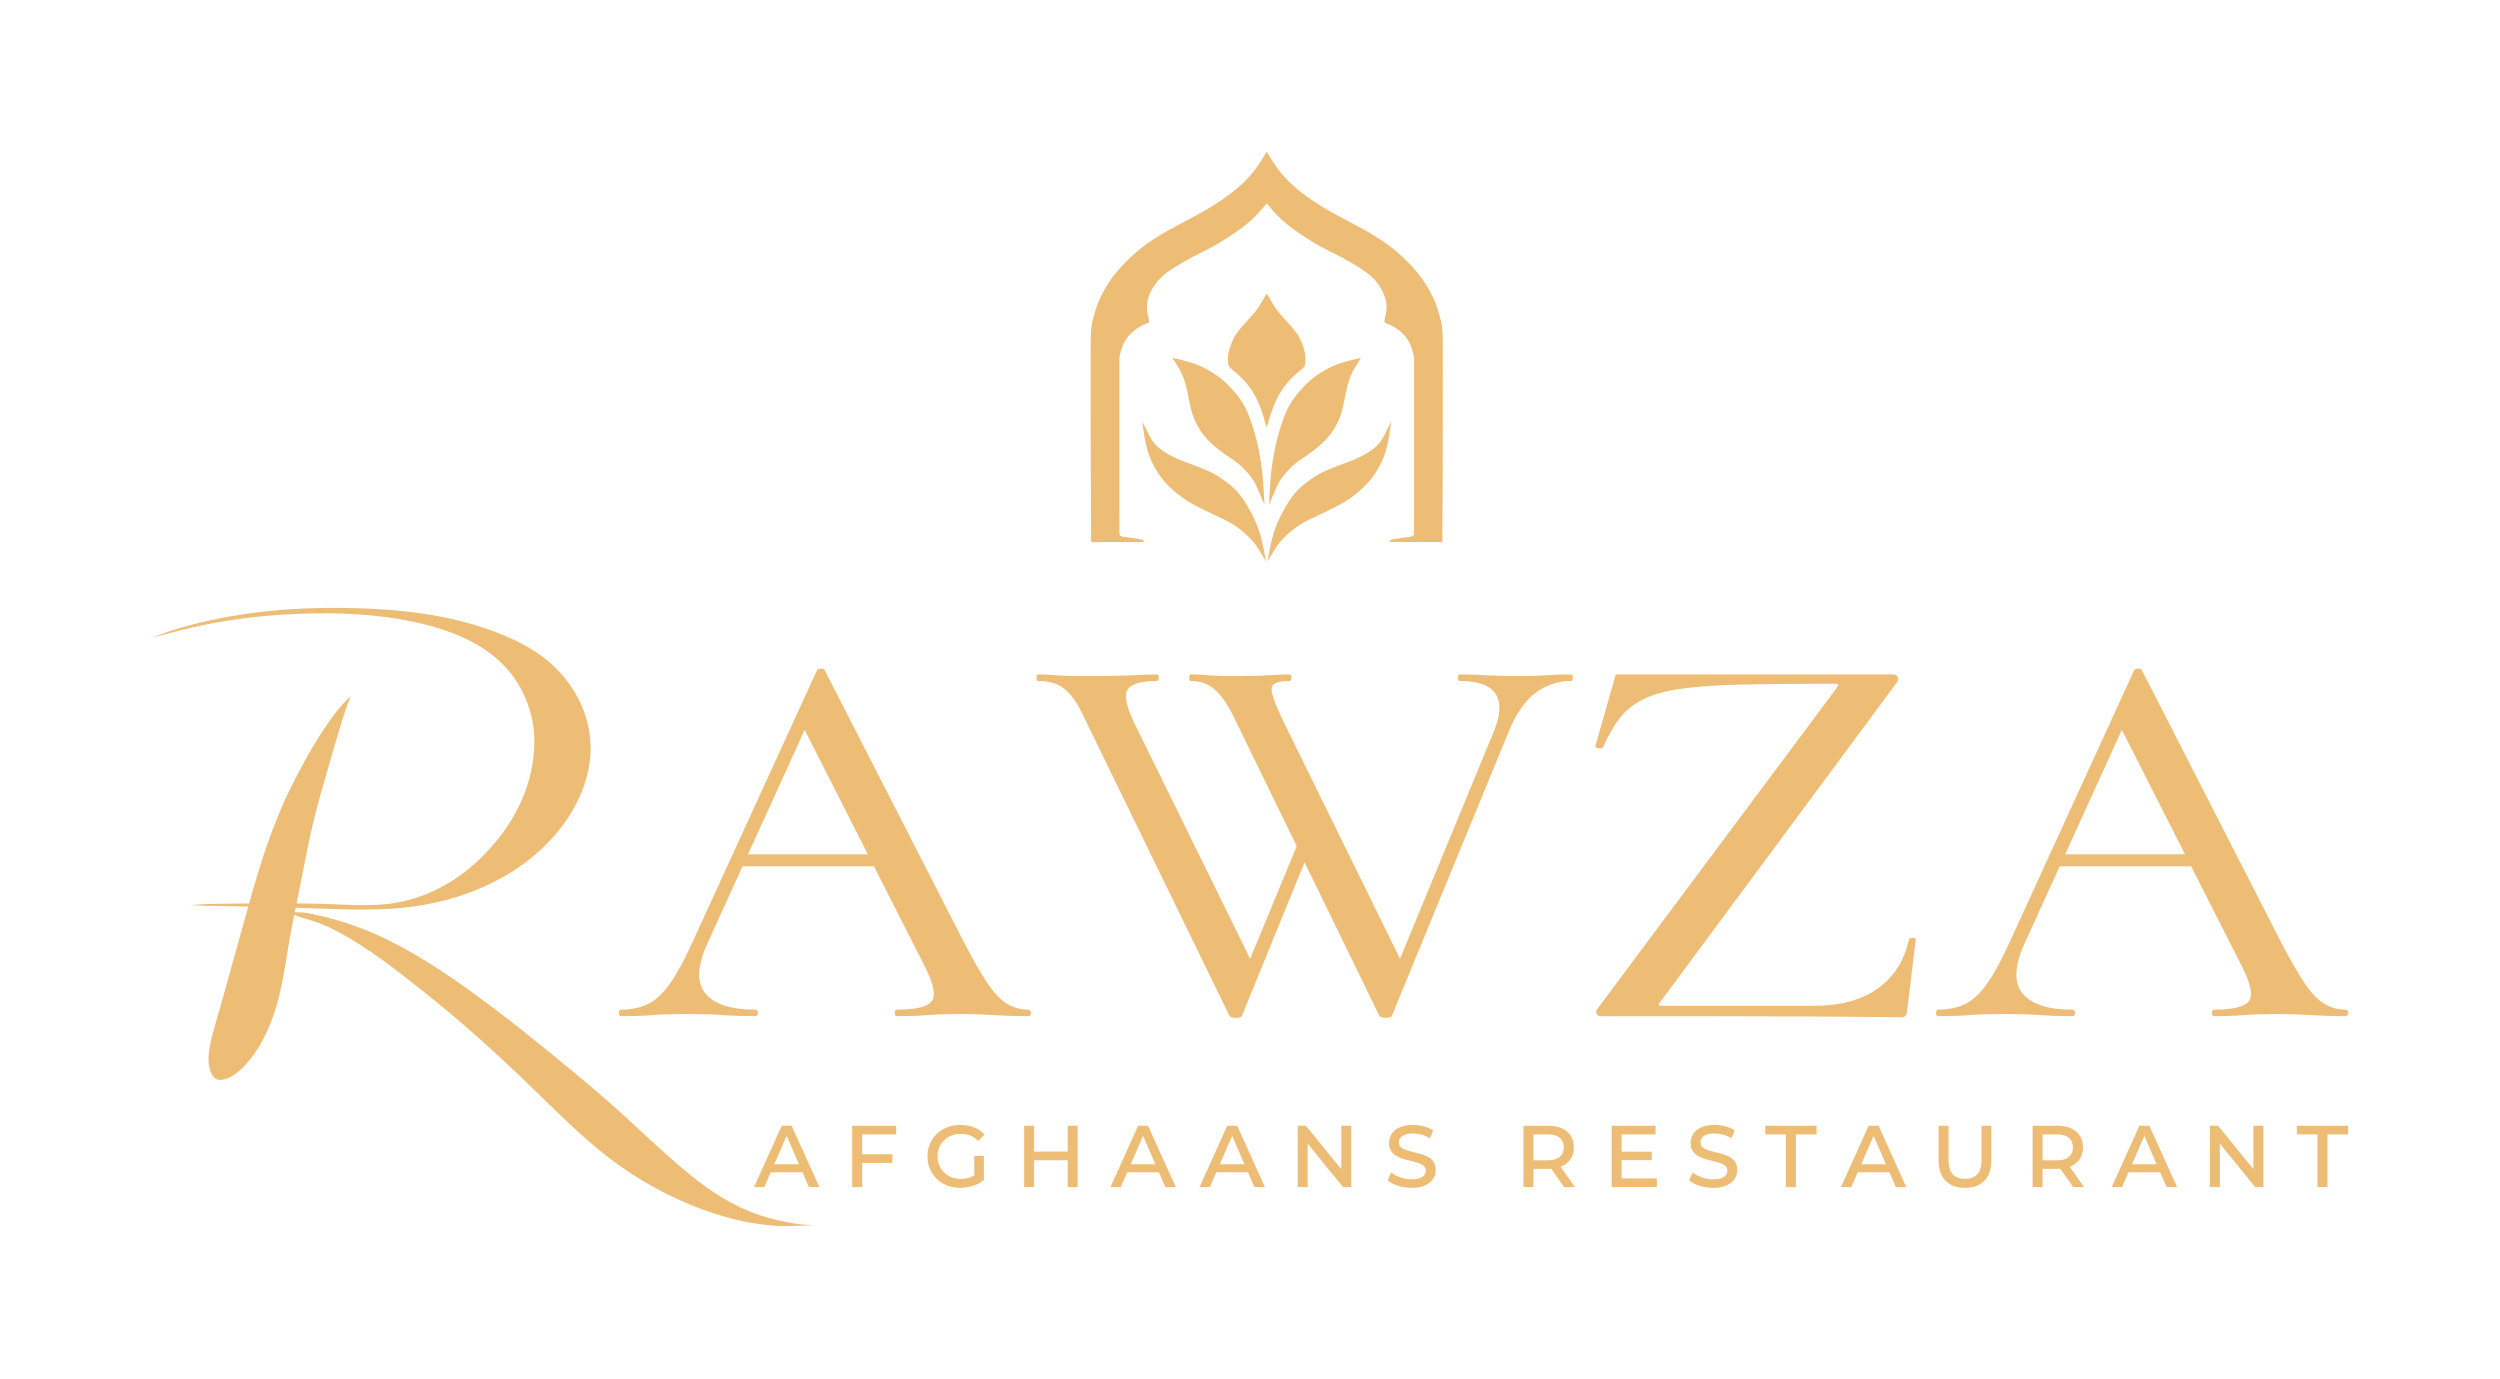
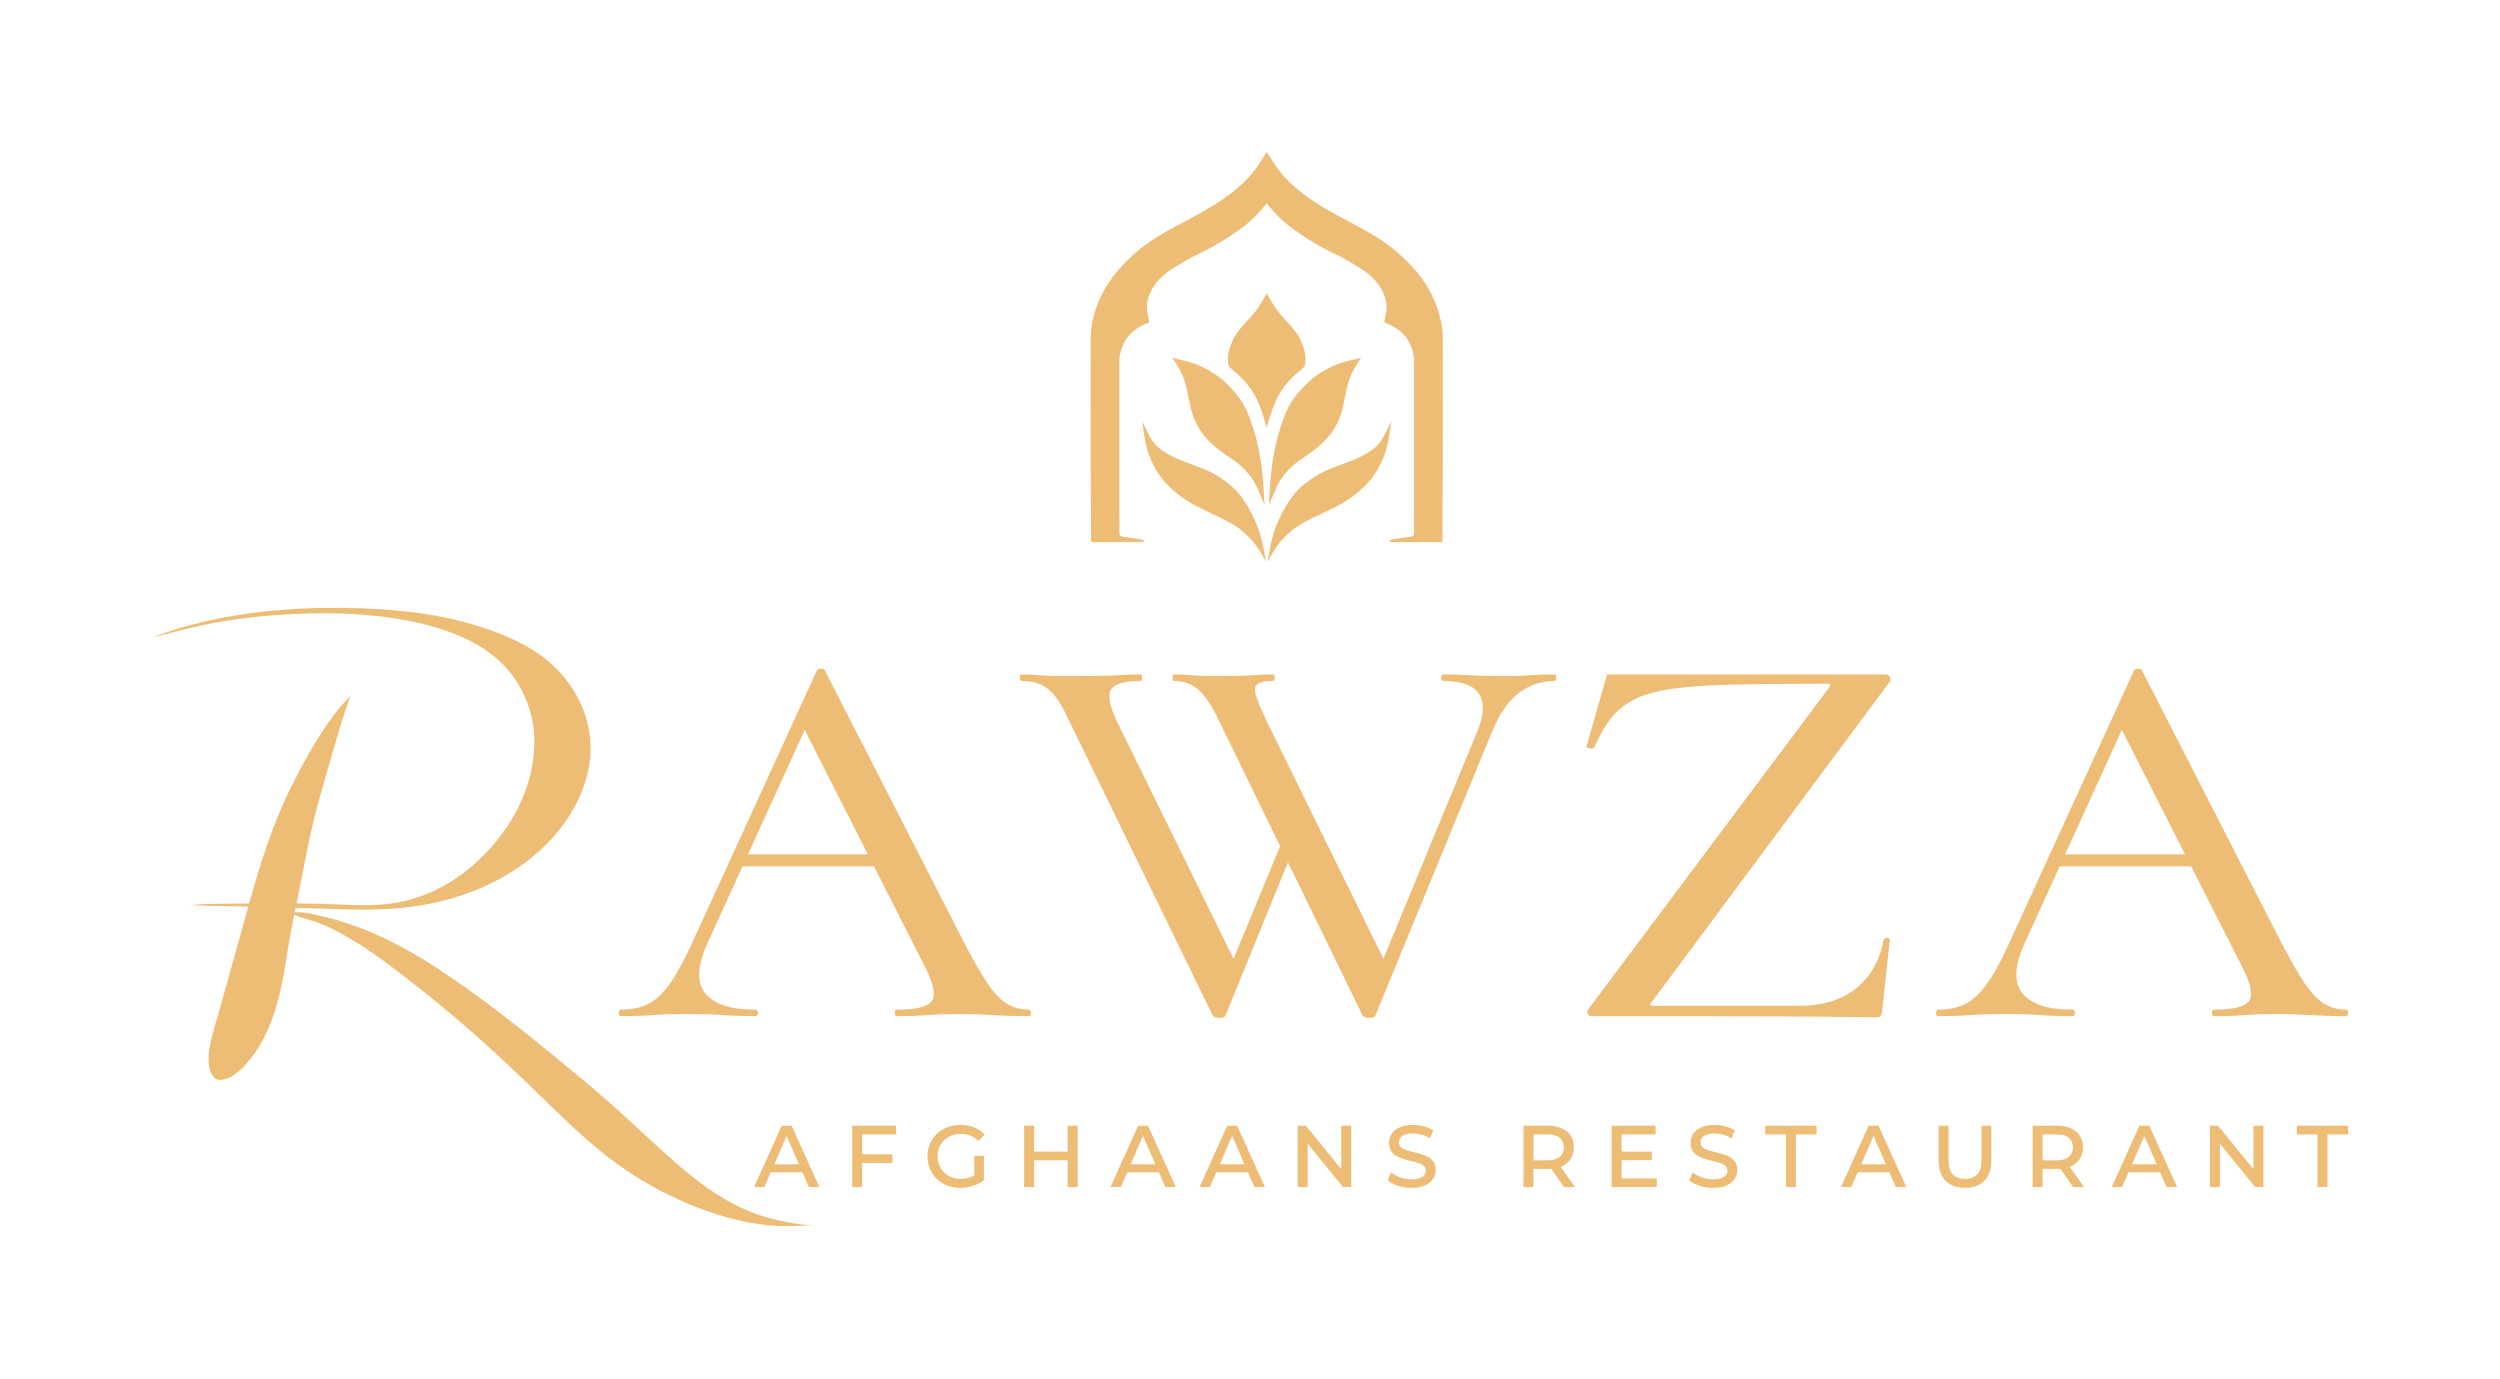
<svg xmlns="http://www.w3.org/2000/svg" version="1.1" viewBox="0 0 1975 1089" width="987.5px" height="544.5px">
  <g id="TOREN_BLOEM">
    <path id="TOREN_EN_BLOEM" fill="#EDBD76" fill-rule="nonzero" d="M1000.71,160.76c-3.89,4.53 -7.68,9.06 -12.1,13.09c-5.33,4.85 -11.27,8.98 -17.29,12.9c-4.48,2.92 -9.03,5.8 -13.72,8.36c-5.24,2.86 -10.67,5.38 -15.96,8.14c-3.38,1.76 -6.65,3.75 -9.93,5.67c-5.95,3.49 -11.88,7.3 -16.53,12.48c-5.15,5.73 -8.95,13.27 -9.18,21.07c-0.09,2.94 0.66,5.59 1.26,8.43c0.2,0.96 0.82,2.71 0.3,3.61c-0.56,0.98 -2.11,1.21 -3.07,1.59c-2.06,0.81 -4.01,1.9 -5.84,3.13c-6.05,4.07 -10.21,9.02 -12.51,15.97c-0.59,1.78 -1.82,6.57 -1.82,7.79c0,23.92 0.01,47.84 0,71.76c0,15.81 -0.02,31.63 0,47.44c0.01,4.67 0.01,9.33 0.05,14c0.01,1.53 -0.25,5 0.26,6.31c0.64,1.65 3.21,1.63 4.64,1.8c3.62,0.45 7.24,0.99 10.84,1.61c1.09,0.19 3.19,0.38 3.75,1.55l-0.01,0.08c-0.58,0.79 -1.92,0.68 -2.78,0.69c-2.48,0.04 -4.96,0 -7.44,-0.01c-10.55,-0.04 -21.11,-0.03 -31.66,0.04c-0.35,-41.8 -0.36,-83.61 -0.36,-125.42c0,-8.96 0,-17.92 0.02,-26.88c0.01,-6.62 -0.18,-13.33 0.91,-19.88c0.2,-1.22 0.6,-2.37 0.86,-3.57c2.68,-12.01 7.96,-23.33 15.29,-33.24c8.09,-10.93 20.12,-22.08 31.48,-29.55c17.89,-11.78 37.88,-19.84 55.49,-32.07c8.55,-5.94 16.79,-12.63 23.48,-20.65c4.42,-5.3 7.91,-11.18 11.58,-17.01c3.67,5.82 7.16,11.71 11.58,17.01c6.69,8.02 14.93,14.72 23.48,20.65c17.6,12.22 37.6,20.29 55.49,32.07c11.36,7.48 23.39,18.62 31.48,29.55c7.34,9.91 12.61,21.23 15.29,33.24c0.27,1.2 0.66,2.35 0.86,3.57c1.09,6.55 0.9,13.26 0.91,19.88c0.02,8.96 0.02,17.92 0.02,26.88c-0.01,41.81 -0.01,83.61 -0.36,125.42c-10.55,-0.06 -21.11,-0.08 -31.66,-0.04c-2.48,0.01 -4.96,0.05 -7.44,0.01c-0.86,-0.01 -2.2,0.1 -2.78,-0.69l-0.01,-0.08c0.56,-1.17 2.66,-1.36 3.75,-1.55c3.6,-0.62 7.22,-1.16 10.84,-1.61c1.43,-0.18 4,-0.15 4.64,-1.8c0.51,-1.31 0.24,-4.78 0.26,-6.31c0.04,-4.67 0.05,-9.33 0.05,-14c0.02,-15.81 0.01,-31.63 0,-47.44c-0.01,-23.92 0,-47.84 0,-71.76c0,-1.21 -1.23,-6.01 -1.82,-7.79c-2.3,-6.95 -6.46,-11.9 -12.51,-15.97c-1.83,-1.23 -3.78,-2.32 -5.84,-3.13c-0.96,-0.38 -2.52,-0.6 -3.07,-1.59c-0.51,-0.91 0.1,-2.66 0.3,-3.61c0.59,-2.84 1.34,-5.49 1.26,-8.43c-0.23,-7.8 -4.03,-15.34 -9.18,-21.07c-4.65,-5.18 -10.58,-8.99 -16.53,-12.48c-3.28,-1.93 -6.55,-3.91 -9.93,-5.67c-5.29,-2.76 -10.72,-5.29 -15.96,-8.14c-4.69,-2.55 -9.24,-5.44 -13.72,-8.36c-6.02,-3.93 -11.97,-8.05 -17.29,-12.9c-4.42,-4.02 -8.21,-8.56 -12.1,-13.09zM1000.71,337.85c-3.64,-12.53 -6.76,-23.72 -15.16,-34.06c-2.94,-3.62 -6.24,-6.96 -9.83,-9.94c-2.5,-2.07 -5.3,-3.59 -5.54,-7.15c-0.16,-2.32 -0.15,-4.89 0.21,-7.19c0.66,-4.25 3.33,-11.2 5.68,-14.8c4.31,-6.58 10.13,-11.86 15.08,-17.91c3.81,-4.67 6.56,-9.79 9.56,-15.01c3,5.22 5.75,10.35 9.56,15.01c4.95,6.06 10.77,11.33 15.08,17.91c2.36,3.6 5.02,10.55 5.68,14.8c0.36,2.3 0.36,4.87 0.21,7.19c-0.24,3.56 -3.04,5.08 -5.54,7.15c-3.59,2.98 -6.89,6.31 -9.83,9.94c-8.4,10.34 -11.52,21.52 -15.16,34.06zM926.11,282.68c6.35,1.52 12.81,2.83 18.93,5.14c4.78,1.8 9.38,4.37 13.71,7.07c4.21,2.63 8.17,5.93 11.64,9.48c4.25,4.35 8.28,8.93 11.42,14.16c3.8,6.32 6.15,13.22 8.35,20.19c3.62,11.49 5.88,23.46 7.13,35.46c0.85,8.15 1.18,16.37 1.66,24.54c-1.6,-3.72 -3.05,-7.05 -4.61,-10.59c-0.99,-2.25 -1.83,-4.54 -3.05,-6.68c-2.77,-4.85 -6.66,-9.27 -10.7,-13.1c-3.75,-3.56 -8.33,-6.25 -12.54,-9.24c-7.04,-5 -14.17,-10.76 -19.06,-17.97c-2.94,-4.34 -5.39,-8.97 -6.97,-13.98c-2.6,-8.26 -3.36,-16.96 -5.87,-25.23c-2.36,-7.77 -5.56,-12.37 -10.03,-19.24zM902.32,332.9c1.8,3.56 3.6,7.12 5.4,10.68c1.74,3.44 3.66,6.47 6.53,9.09c9.27,8.47 21.65,11.89 33.04,16.4c4.05,1.6 8.14,3.27 11.96,5.37c4.26,2.35 9.21,5.95 12.99,9.04c5.75,4.71 9.9,10.55 13.61,16.89c3.9,6.66 7.26,13.76 9.52,21.16c2.2,7.21 3.37,14.69 4.77,22.09c-2.51,-4.12 -4.97,-8.73 -7.89,-12.72c-4.16,-5.7 -9.59,-10.79 -15.4,-14.79c-7.2,-4.97 -15.22,-8.14 -23.02,-11.98c-4.81,-2.37 -9.72,-4.72 -14.31,-7.49c-7.31,-4.42 -14.18,-10.02 -19.79,-16.48c-6.25,-7.19 -11.23,-16.84 -13.69,-26.03c-1.85,-6.94 -2.63,-14.16 -3.71,-21.23zM1056.38,287.81c6.12,-2.31 12.58,-3.62 18.93,-5.14c-4.47,6.87 -7.67,11.47 -10.03,19.24c-2.51,8.28 -3.27,16.97 -5.87,25.23c-1.58,5.01 -4.03,9.64 -6.97,13.98c-4.89,7.21 -12.02,12.97 -19.06,17.97c-4.21,2.99 -8.79,5.68 -12.54,9.24c-4.04,3.83 -7.92,8.25 -10.7,13.1c-1.22,2.14 -2.06,4.44 -3.05,6.68c-1.55,3.54 -3.01,6.87 -4.61,10.59c0.48,-8.17 0.81,-16.39 1.66,-24.54c1.25,-11.99 3.51,-23.97 7.13,-35.46c2.2,-6.97 4.54,-13.87 8.35,-20.19c3.15,-5.23 7.17,-9.82 11.42,-14.16c3.47,-3.54 7.42,-6.85 11.64,-9.48c4.32,-2.7 8.93,-5.27 13.71,-7.07zM1093.71,343.58c1.8,-3.56 3.6,-7.12 5.4,-10.68c-1.09,7.07 -1.86,14.29 -3.71,21.23c-2.46,9.19 -7.44,18.84 -13.69,26.03c-5.61,6.45 -12.47,12.06 -19.79,16.48c-4.6,2.78 -9.5,5.12 -14.31,7.49c-7.8,3.84 -15.82,7.01 -23.02,11.98c-5.81,4 -11.24,9.09 -15.4,14.79c-2.91,3.99 -5.38,8.6 -7.89,12.72c1.4,-7.39 2.58,-14.87 4.77,-22.09c2.25,-7.4 5.62,-14.5 9.52,-21.16c3.71,-6.34 7.86,-12.18 13.61,-16.89c3.78,-3.1 8.73,-6.7 12.99,-9.04c3.82,-2.11 7.91,-3.77 11.96,-5.37c11.39,-4.51 23.76,-7.93 33.04,-16.4c2.87,-2.62 4.79,-5.66 6.53,-9.09z" />
  </g>
  <g id="WOORDMERK">
    <path id="LETTER_R" fill="#EDBD76" fill-rule="nonzero" d="M120.98,503.56l-0.98,0.3c0,0 6.65,-2.66 10.02,-3.84c9.48,-3.31 19.21,-6.03 28.98,-8.36c41.21,-9.83 83.87,-12.53 126.12,-11.1c35.5,1.2 71.3,5.71 104.75,18.15c14.74,5.48 29.28,12.39 41.6,22.29c21.84,17.54 36.03,44.39 35.07,72.71c-0.31,9.04 -2.1,17.99 -5.01,26.54c-4.1,12.01 -10.4,23.2 -18.1,33.25c-27.7,36.16 -71.62,56.24 -115.91,62.51c-24.76,3.5 -49.49,2.74 -74.38,1.79c-6.53,-0.25 -13.06,-0.47 -19.59,-0.67c-0.25,1.21 -0.49,2.43 -0.74,3.64c3.17,-0.14 6.14,-0.13 9.26,0.45c18.54,3.44 36.98,9.05 54.23,16.64c28.34,12.47 54.44,29.89 79.42,48.03c20.32,14.75 39.98,30.37 59.43,46.24c15.56,12.69 31.06,25.47 46.13,38.74c20.77,18.29 40.48,37.85 61.78,55.53c20.58,17.08 43.25,31.06 69.55,37.1c7.65,1.76 15.69,3.56 23.53,4.03c1.87,0.11 3.73,0.19 5.6,0.24c0.16,0 2.04,0.02 2.04,0.02c0,0 -1.42,0.08 -1.53,0.08c-1.7,0.11 -3.4,0.2 -5.1,0.26c-7.42,0.28 -14.73,0.82 -22.16,0.4c-27.31,-1.54 -53.82,-9.44 -78.62,-20.71c-19.78,-8.99 -38.44,-20.11 -55.64,-33.39c-23.05,-17.79 -43.36,-38.71 -64.3,-58.87c-25.45,-24.5 -51.65,-48.17 -79.3,-70.18c-22.24,-17.7 -44.94,-35.79 -70.07,-49.27c-8.49,-4.55 -17.2,-8.01 -26.49,-10.53c-2.81,-0.76 -5.43,-1.88 -8.13,-2.92c-0.7,3.49 -1.39,6.99 -2.07,10.49c-3.78,19.61 -5.93,39.65 -11.23,58.93c-5.14,18.7 -13.84,37.98 -27.81,51.8c-3.64,3.6 -7.91,6.74 -12.79,8.41c-2.36,0.81 -5.37,1.32 -7.72,0.18c-1.61,-0.79 -2.89,-2.51 -3.7,-4.07c-1.76,-3.4 -2.35,-7.59 -2.39,-11.38c-0.07,-6.15 1.27,-12.26 2.76,-18.19c1.99,-7.97 4.42,-15.82 6.66,-23.73c7.28,-25.62 14.27,-51.33 21.43,-76.98c0.18,-0.65 0.36,-1.3 0.54,-1.94c-7.31,-0.15 -14.62,-0.29 -21.92,-0.42c-6.12,-0.11 -12.22,-0.17 -18.34,-0.47c-1.36,-0.07 -2.71,-0.13 -4.07,-0.19c-0.1,0 -1.53,-0.03 -1.53,-0.03c0,0 1.42,-0.1 1.52,-0.11c1.35,-0.12 2.71,-0.24 4.06,-0.35c5.77,-0.49 11.54,-0.59 17.33,-0.64c7.87,-0.08 15.74,-0.15 23.62,-0.2c8.81,-31.33 18.39,-62.31 32.96,-91.55c8.62,-17.29 18.01,-34.58 29.05,-50.45c3.65,-5.25 7.55,-10.62 11.86,-15.35c1.42,-1.56 2.87,-3.09 4.34,-4.6c0.6,-0.62 1.31,-1.2 1.85,-1.87c0.11,-0.13 0.28,-0.43 0.28,-0.43c0,0 -1.95,4.98 -2.72,7.32c-1.35,4.06 -2.84,8.05 -4.09,12.14c-4,13.14 -7.79,26.34 -11.63,39.52c-4.11,14.14 -8.16,28.3 -11.56,42.63c-3.57,15.03 -6.42,30.22 -9.4,45.38c-1.13,5.74 -2.3,11.47 -3.46,17.21c4.29,0.03 8.59,0.07 12.88,0.13c19.56,0.26 39.45,2.44 58.95,0.31c8.65,-0.94 17.17,-2.94 25.38,-5.83c10,-3.51 19.54,-8.32 28.34,-14.2c6.89,-4.61 13.33,-9.88 19.31,-15.62c22.19,-21.29 38.45,-48.75 42.19,-79.58c1.2,-9.93 1.21,-19.96 -0.76,-29.8c-1.24,-6.22 -3.17,-12.3 -5.69,-18.11c-2.44,-5.63 -5.45,-11.02 -9.02,-16.02c-19.3,-27.01 -52.98,-38.8 -84.33,-44.79c-5.96,-1.14 -11.95,-2.09 -17.97,-2.86c-7.54,-0.97 -15.12,-1.66 -22.7,-2.13c-9.63,-0.59 -19.28,-0.8 -28.92,-0.7c-12.02,0.12 -24.05,0.67 -36.03,1.58c-21.65,1.64 -43.1,4.81 -64.26,9.67c-7.12,1.63 -14.17,3.48 -21.22,5.35c-2.3,0.61 -4.62,1.16 -6.92,1.77c-0.82,0.22 -1.64,0.44 -2.47,0.66z" />
    <path id="LETTER_A" fill="#EDBD76" fill-rule="nonzero" d="M812.19,797.61c1.52,0 2.28,0.86 2.28,2.59c0,1.73 -0.76,2.59 -2.28,2.59c-8.82,0 -17.86,-0.29 -27.13,-0.86c-9.27,-0.58 -18.32,-0.86 -27.13,-0.86c-9.73,0 -18.16,0.29 -25.31,0.86c-7.14,0.58 -15.12,0.86 -23.94,0.86c-1.22,0 -1.82,-0.86 -1.82,-2.59c0,-1.73 0.61,-2.59 1.82,-2.59c14.9,0 24.02,-2.23 27.36,-6.7c3.34,-4.46 1.67,-13.32 -5.02,-26.57l-40.58,-79.92h-103.86l-27.93,61.34c-7.9,17.57 -8.36,30.6 -1.37,39.1c6.99,8.5 20.06,12.74 39.22,12.74c1.52,0 2.28,0.86 2.28,2.59c0,1.73 -0.76,2.59 -2.28,2.59c-9.12,0 -17.48,-0.29 -25.08,-0.86c-7.6,-0.58 -17.18,-0.86 -28.73,-0.86c-11.25,0 -20.29,0.29 -27.13,0.86c-6.84,0.58 -15.12,0.86 -24.85,0.86c-1.22,0 -1.82,-0.86 -1.82,-2.59c0,-1.73 0.61,-2.59 1.82,-2.59c8.21,0 15.35,-1.51 21.43,-4.54c6.08,-3.02 11.93,-8.57 17.56,-16.63c5.62,-8.06 11.78,-19.58 18.47,-34.56l97.13,-212.11c0.3,-0.86 1.37,-1.37 3.19,-1.51c1.82,-0.14 2.89,0.36 3.19,1.51l109.44,213.84c7.3,14.11 13.6,25.13 18.92,33.05c5.32,7.92 10.56,13.39 15.73,16.42c5.17,3.02 10.64,4.54 16.42,4.54zM685.62,674.93l-49.92,-98.33l-44.78,98.33z" />
-     <path id="LETTER_W" fill="#EDBD76" fill-rule="nonzero" d="M1030.6,681.23l-49.4,121.14c-0.3,1.15 -1.89,1.73 -4.76,1.73c-2.87,0 -4.61,-0.58 -5.22,-1.73l-113.86,-233.71c-3.63,-8.06 -7.18,-14.26 -10.66,-18.58c-3.48,-4.32 -7.26,-7.42 -11.34,-9.29c-4.08,-1.87 -9.15,-2.81 -15.2,-2.81c-0.91,0 -1.36,-0.86 -1.36,-2.59c0,-1.73 0.45,-2.59 1.36,-2.59c3.93,0 7.56,0.14 10.89,0.43c3.33,0.29 6.96,0.5 10.89,0.65c3.93,0.14 8.77,0.22 14.52,0.22c9.98,0 18.45,-0.07 25.4,-0.22c6.96,-0.14 13,-0.36 18.15,-0.65c5.14,-0.29 9.83,-0.43 14.06,-0.43c0.91,0 1.36,0.86 1.36,2.59c0,1.73 -0.45,2.59 -1.36,2.59c-12.1,0 -19.73,2.09 -22.91,6.26c-3.18,4.18 -1.74,12.74 4.31,25.7l92.15,187.5l36.79,-88.97l-48.64,-99.83c-4.84,-10.37 -9.9,-18.07 -15.2,-23.11c-5.29,-5.04 -11.87,-7.56 -19.73,-7.56c-0.91,0 -1.36,-0.86 -1.36,-2.59c0,-1.73 0.45,-2.59 1.36,-2.59c3.93,0 7.49,0.14 10.66,0.43c3.18,0.29 6.58,0.5 10.21,0.65c3.63,0.14 8.01,0.22 13.16,0.22c12.1,0 21.25,-0.22 27.45,-0.65c6.2,-0.43 11.72,-0.65 16.56,-0.65c0.91,0 1.36,0.86 1.36,2.59c0,1.73 -0.45,2.59 -1.36,2.59c-9.07,0 -13.84,1.87 -14.29,5.62c-0.45,3.74 2.65,12.53 9.3,26.35l92.13,187.48l74.35,-180.13c5.14,-12.67 5.52,-22.39 1.13,-29.16c-4.39,-6.77 -13.84,-10.15 -28.35,-10.15c-0.91,0 -1.36,-0.86 -1.36,-2.59c0,-1.73 0.45,-2.59 1.36,-2.59c7.26,0 14.37,0.22 21.32,0.65c6.96,0.43 15.73,0.65 26.31,0.65c8.77,0 15.8,-0.22 21.09,-0.65c5.29,-0.43 11.72,-0.65 19.28,-0.65c0.91,0 1.36,0.86 1.36,2.59c0,1.73 -0.45,2.59 -1.36,2.59c-10.28,0 -19.58,3.1 -27.9,9.29c-8.32,6.19 -15.35,16.2 -21.09,30.02l-92.54,225.07c-0.3,1.15 -1.89,1.73 -4.76,1.73c-2.87,0 -4.61,-0.58 -5.22,-1.73z" />
-     <path id="LETTER_Z" fill="#EDBD76" fill-rule="nonzero" d="M1261.79,797.18l189.12,-253.58c0.99,-1.44 1.41,-2.38 1.24,-2.81c-0.17,-0.43 -1.41,-0.65 -3.72,-0.65c-28.46,0 -52.45,0.22 -71.97,0.65c-19.52,0.43 -35.49,1.51 -47.9,3.24c-12.41,1.73 -22.42,4.46 -30.03,8.21c-7.61,3.74 -13.82,8.64 -18.61,14.69c-4.8,6.05 -9.35,13.97 -13.65,23.76c-0.33,0.58 -1.49,0.72 -3.47,0.43c-1.99,-0.29 -2.81,-0.86 -2.48,-1.73l16.16,-56.59c19.85,0 82.13,0 110.92,0c28.79,0 64.86,0 108.21,0c1.65,0 2.81,0.65 3.47,1.94c0.66,1.3 0.66,2.52 0,3.67l-187.13,252.72c-1.32,1.44 -1.82,2.38 -1.49,2.81c0.33,0.43 1.65,0.65 3.97,0.65c25.81,0 48.89,0 69.24,0c20.35,0 36.65,0 48.89,0c14.23,0 26.47,-2.02 36.73,-6.05c10.26,-4.03 18.7,-10.01 25.31,-17.93c6.62,-7.92 11.09,-17.35 13.4,-28.3c0.33,-0.86 1.32,-1.3 2.98,-1.3c1.65,0 2.48,0.43 2.48,1.3l-6.95,57.02c0,0.86 -0.33,1.8 -0.99,2.81c-0.66,1.01 -1.82,1.51 -3.47,1.51c-24.49,-0.29 -50.38,-0.5 -77.68,-0.65c-27.3,-0.14 -54.6,-0.22 -81.9,-0.22c-27.3,0 -53.36,0 -78.18,0c-1.32,0 -2.32,-0.65 -2.98,-1.94c-0.66,-1.3 -0.5,-2.52 0.5,-3.67z" />
+     <path id="LETTER_W" fill="#EDBD76" fill-rule="nonzero" d="M1017.48,681.23l-49.4,121.14c-0.3,1.15 -1.89,1.73 -4.76,1.73c-2.87,0 -4.61,-0.58 -5.22,-1.73l-113.86,-233.71c-3.63,-8.06 -7.18,-14.26 -10.66,-18.58c-3.48,-4.32 -7.26,-7.42 -11.34,-9.29c-4.08,-1.87 -9.15,-2.81 -15.2,-2.81c-0.91,0 -1.36,-0.86 -1.36,-2.59c0,-1.73 0.45,-2.59 1.36,-2.59c3.93,0 7.56,0.14 10.89,0.43c3.33,0.29 6.96,0.5 10.89,0.65c3.93,0.14 8.77,0.22 14.52,0.22c9.98,0 18.45,-0.07 25.4,-0.22c6.96,-0.14 13,-0.36 18.15,-0.65c5.14,-0.29 9.83,-0.43 14.06,-0.43c0.91,0 1.36,0.86 1.36,2.59c0,1.73 -0.45,2.59 -1.36,2.59c-12.1,0 -19.73,2.09 -22.91,6.26c-3.18,4.18 -1.74,12.74 4.31,25.7l92.15,187.5l36.79,-88.97l-48.64,-99.83c-4.84,-10.37 -9.9,-18.07 -15.2,-23.11c-5.29,-5.04 -11.87,-7.56 -19.73,-7.56c-0.91,0 -1.36,-0.86 -1.36,-2.59c0,-1.73 0.45,-2.59 1.36,-2.59c3.93,0 7.49,0.14 10.66,0.43c3.18,0.29 6.58,0.5 10.21,0.65c3.63,0.14 8.01,0.22 13.16,0.22c12.1,0 21.25,-0.22 27.45,-0.65c6.2,-0.43 11.72,-0.65 16.56,-0.65c0.91,0 1.36,0.86 1.36,2.59c0,1.73 -0.45,2.59 -1.36,2.59c-9.07,0 -13.84,1.87 -14.29,5.62c-0.45,3.74 2.65,12.53 9.3,26.35l92.13,187.48l74.35,-180.13c5.14,-12.67 5.52,-22.39 1.13,-29.16c-4.39,-6.77 -13.84,-10.15 -28.35,-10.15c-0.91,0 -1.36,-0.86 -1.36,-2.59c0,-1.73 0.45,-2.59 1.36,-2.59c7.26,0 14.37,0.22 21.32,0.65c6.96,0.43 15.73,0.65 26.31,0.65c8.77,0 15.8,-0.22 21.09,-0.65c5.29,-0.43 11.72,-0.65 19.28,-0.65c0.91,0 1.36,0.86 1.36,2.59c0,1.73 -0.45,2.59 -1.36,2.59c-10.28,0 -19.58,3.1 -27.9,9.29c-8.32,6.19 -15.35,16.2 -21.09,30.02l-92.54,225.07c-0.3,1.15 -1.89,1.73 -4.76,1.73c-2.87,0 -4.61,-0.58 -5.22,-1.73z" />
+     <path id="LETTER_Z" fill="#EDBD76" fill-rule="nonzero" d="M1254.88,797.18l189.81,-253.58c1,-1.44 1.41,-2.38 1.25,-2.81c-0.17,-0.43 -1.41,-0.65 -3.74,-0.65c-28.56,0 -52.64,0.22 -72.24,0.65c-19.6,0.43 -35.62,1.51 -48.08,3.24c-12.45,1.73 -22.5,4.46 -30.14,8.21c-7.64,3.74 -13.87,8.64 -18.68,14.69c-4.82,6.05 -9.38,13.97 -13.7,23.76c-0.33,0.58 -1.49,0.72 -3.49,0.43c-1.99,-0.29 -2.82,-0.86 -2.49,-1.73l16.21,-56.59c19.93,0 82.43,0 111.32,0c28.9,0 65.1,0 108.61,0c1.66,0 2.82,0.65 3.49,1.94c0.66,1.3 0.66,2.52 0,3.67l-187.82,252.72c-1.33,1.44 -1.83,2.38 -1.49,2.81c0.33,0.43 1.66,0.65 3.99,0.65c25.91,0 51.18,0 69.36,0c18.18,0 32.74,0 43.68,0c12.71,0 23.65,-2.02 32.82,-6.05c9.16,-4.03 16.7,-10.01 22.62,-17.93c5.91,-7.92 9.9,-17.35 11.97,-28.3c0.3,-0.86 1.18,-1.3 2.66,-1.3c1.48,0 2.22,0.43 2.22,1.3l-6.21,57.02c0,0.86 -0.3,1.8 -0.89,2.81c-0.59,1.01 -1.63,1.51 -3.1,1.51c-21.88,-0.29 -45.01,-0.5 -69.4,-0.65c-24.39,-0.14 -50.18,-0.22 -77.58,-0.22c-27.4,0 -53.56,0 -78.47,0c-1.33,0 -2.32,-0.65 -2.99,-1.94c-0.66,-1.3 -0.5,-2.52 0.5,-3.67z" />
    <path id="LETTER_A_2" fill="#EDBD76" fill-rule="nonzero" d="M1852.75,797.61c1.52,0 2.28,0.86 2.28,2.59c0,1.73 -0.76,2.59 -2.28,2.59c-8.82,0 -17.86,-0.29 -27.13,-0.86c-9.27,-0.58 -18.32,-0.86 -27.13,-0.86c-9.73,0 -18.16,0.29 -25.31,0.86c-7.14,0.58 -15.12,0.86 -23.94,0.86c-1.22,0 -1.82,-0.86 -1.82,-2.59c0,-1.73 0.61,-2.59 1.82,-2.59c14.9,0 24.02,-2.23 27.36,-6.7c3.34,-4.46 1.67,-13.32 -5.02,-26.57l-40.58,-79.92h-103.86l-27.93,61.34c-7.9,17.57 -8.36,30.6 -1.37,39.1c6.99,8.5 20.06,12.74 39.22,12.74c1.52,0 2.28,0.86 2.28,2.59c0,1.73 -0.76,2.59 -2.28,2.59c-9.12,0 -17.48,-0.29 -25.08,-0.86c-7.6,-0.58 -17.18,-0.86 -28.73,-0.86c-11.25,0 -20.29,0.29 -27.13,0.86c-6.84,0.58 -15.12,0.86 -24.85,0.86c-1.22,0 -1.82,-0.86 -1.82,-2.59c0,-1.73 0.61,-2.59 1.82,-2.59c8.21,0 15.35,-1.51 21.43,-4.54c6.08,-3.02 11.93,-8.57 17.56,-16.63c5.62,-8.06 11.78,-19.58 18.47,-34.56l97.13,-212.11c0.3,-0.86 1.37,-1.37 3.19,-1.51c1.82,-0.14 2.89,0.36 3.19,1.51l109.44,213.84c7.3,14.11 13.6,25.13 18.92,33.05c5.32,7.92 10.56,13.39 15.73,16.42c5.17,3.02 10.64,4.54 16.42,4.54zM1726.18,674.93l-49.92,-98.33l-44.78,98.33z" />
  </g>
  <g id="ONDERTITEL">
    <path id="AFGHAANS_RESTAURANT" fill="#EDBD76" fill-rule="nonzero" d="M603.87,937.77h-8.17l21.87,-48.44h7.82l21.94,48.44h-8.3l-5.06,-11.63h-25.04zM631.2,919.77l-9.75,-22.43l-9.75,22.43zM681.13,937.77h-7.89v-48.44h34.74v6.85h-26.85v15.71h23.87v6.85h-23.87zM758.66,938.39c-3.74,0 -7.19,-0.61 -10.35,-1.83c-3.16,-1.22 -5.91,-2.95 -8.23,-5.19c-2.33,-2.24 -4.14,-4.87 -5.43,-7.89c-1.29,-3.02 -1.94,-6.33 -1.94,-9.93c0,-3.6 0.65,-6.91 1.94,-9.93c1.29,-3.02 3.11,-5.65 5.47,-7.89c2.35,-2.24 5.11,-3.97 8.27,-5.19c3.16,-1.22 6.63,-1.83 10.41,-1.83c3.97,0 7.57,0.65 10.8,1.94c3.23,1.29 5.97,3.21 8.23,5.74l-4.98,4.98c-1.94,-1.94 -4.04,-3.36 -6.3,-4.26c-2.26,-0.9 -4.73,-1.35 -7.4,-1.35c-2.68,0 -5.14,0.44 -7.4,1.31c-2.26,0.88 -4.22,2.11 -5.88,3.7c-1.66,1.59 -2.94,3.47 -3.84,5.64c-0.9,2.17 -1.35,4.54 -1.35,7.13c0,2.54 0.45,4.89 1.35,7.06c0.9,2.17 2.18,4.06 3.84,5.67c1.66,1.61 3.61,2.86 5.85,3.74c2.24,0.88 4.69,1.31 7.37,1.31c2.49,0 4.89,-0.39 7.2,-1.18c1.17,-0.4 2.3,-0.93 3.39,-1.6v-15.43h7.61v19.1c-2.45,2.03 -5.31,3.56 -8.58,4.6c-3.28,1.04 -6.62,1.56 -10.03,1.56zM851.35,937.77h-7.89v-21.18h-26.5v21.18h-7.89v-48.44h7.89v20.41h26.5v-20.41h7.89zM885.42,937.77h-8.17l21.87,-48.44h7.82l21.94,48.44h-8.3l-5.06,-11.63h-25.04zM912.75,919.77l-9.75,-22.43l-9.75,22.43zM955.83,937.77h-8.17l21.87,-48.44h7.82l21.94,48.44h-8.3l-5.06,-11.63h-25.04zM983.16,919.77l-9.75,-22.43l-9.75,22.43zM1033.08,937.77h-7.89v-48.44h6.5l27.89,34.32v-34.32h7.89v48.44h-6.5l-27.89,-34.32zM1115.04,938.39c-3.74,0 -7.31,-0.55 -10.73,-1.66c-3.41,-1.11 -6.11,-2.54 -8.1,-4.29l2.84,-6.23c1.89,1.57 4.27,2.87 7.13,3.91c2.86,1.04 5.81,1.56 8.86,1.56c2.68,0 4.84,-0.3 6.5,-0.9c1.66,-0.6 2.88,-1.42 3.67,-2.46c0.78,-1.04 1.18,-2.2 1.18,-3.49c0,-1.57 -0.53,-2.83 -1.59,-3.77c-1.06,-0.95 -2.45,-1.71 -4.15,-2.28c-1.71,-0.58 -3.6,-1.1 -5.67,-1.56c-2.08,-0.46 -4.15,-1 -6.23,-1.63c-2.08,-0.62 -3.97,-1.43 -5.67,-2.42c-1.71,-0.99 -3.09,-2.31 -4.15,-3.94c-1.06,-1.64 -1.59,-3.75 -1.59,-6.33c0,-2.58 0.68,-4.95 2.04,-7.09c1.36,-2.15 3.45,-3.86 6.26,-5.16c2.81,-1.29 6.39,-1.94 10.73,-1.94c2.86,0 5.7,0.37 8.51,1.11c2.81,0.74 5.26,1.8 7.34,3.18l-2.56,6.3c-2.12,-1.34 -4.34,-2.32 -6.64,-2.94c-2.31,-0.62 -4.54,-0.93 -6.71,-0.93c-2.58,0 -4.71,0.32 -6.37,0.97c-1.66,0.65 -2.87,1.5 -3.63,2.56c-0.76,1.06 -1.14,2.26 -1.14,3.6c0,1.57 0.53,2.83 1.59,3.77c1.06,0.95 2.45,1.7 4.15,2.25c1.71,0.55 3.6,1.07 5.67,1.56c2.08,0.48 4.15,1.03 6.23,1.63c2.08,0.6 3.97,1.38 5.67,2.35c1.71,0.97 3.09,2.27 4.15,3.91c1.06,1.64 1.59,3.73 1.59,6.26c0,2.54 -0.69,4.88 -2.08,7.02c-1.38,2.15 -3.49,3.86 -6.33,5.16c-2.84,1.29 -6.42,1.94 -10.76,1.94zM1211.43,937.77h-7.89v-48.44h19.38c6.32,0 11.3,1.51 14.95,4.53c3.64,3.02 5.47,7.21 5.47,12.56c0,3.51 -0.82,6.53 -2.46,9.07c-1.64,2.54 -3.98,4.49 -7.02,5.85c-0.32,0.14 -0.65,0.28 -0.98,0.41l11.29,16.03h-8.58l-10.15,-14.48c-0.81,0.06 -1.65,0.08 -2.52,0.08h-11.49zM1211.43,896.18v20.48h11.21c4.2,0 7.37,-0.9 9.52,-2.7c2.15,-1.8 3.22,-4.31 3.22,-7.54c0,-3.28 -1.07,-5.8 -3.22,-7.58c-2.15,-1.78 -5.32,-2.66 -9.52,-2.66zM1308.89,937.77h-35.71v-48.44h34.74v6.85h-26.85v13.63h23.87v6.71h-23.87v14.39h27.82zM1353.27,938.39c-3.74,0 -7.31,-0.55 -10.73,-1.66c-3.41,-1.11 -6.11,-2.54 -8.1,-4.29l2.84,-6.23c1.89,1.57 4.27,2.87 7.13,3.91c2.86,1.04 5.81,1.56 8.86,1.56c2.68,0 4.84,-0.3 6.5,-0.9c1.66,-0.6 2.88,-1.42 3.67,-2.46c0.78,-1.04 1.18,-2.2 1.18,-3.49c0,-1.57 -0.53,-2.83 -1.59,-3.77c-1.06,-0.95 -2.45,-1.71 -4.15,-2.28c-1.71,-0.58 -3.6,-1.1 -5.67,-1.56c-2.08,-0.46 -4.15,-1 -6.23,-1.63c-2.08,-0.62 -3.97,-1.43 -5.67,-2.42c-1.71,-0.99 -3.09,-2.31 -4.15,-3.94c-1.06,-1.64 -1.59,-3.75 -1.59,-6.33c0,-2.58 0.68,-4.95 2.04,-7.09c1.36,-2.15 3.45,-3.86 6.26,-5.16c2.81,-1.29 6.39,-1.94 10.73,-1.94c2.86,0 5.7,0.37 8.51,1.11c2.81,0.74 5.26,1.8 7.34,3.18l-2.56,6.3c-2.12,-1.34 -4.34,-2.32 -6.64,-2.94c-2.31,-0.62 -4.54,-0.93 -6.71,-0.93c-2.58,0 -4.71,0.32 -6.37,0.97c-1.66,0.65 -2.87,1.5 -3.63,2.56c-0.76,1.06 -1.14,2.26 -1.14,3.6c0,1.57 0.53,2.83 1.59,3.77c1.06,0.95 2.45,1.7 4.15,2.25c1.71,0.55 3.6,1.07 5.67,1.56c2.08,0.48 4.15,1.03 6.23,1.63c2.08,0.6 3.97,1.38 5.67,2.35c1.71,0.97 3.09,2.27 4.15,3.91c1.06,1.64 1.59,3.73 1.59,6.26c0,2.54 -0.69,4.88 -2.08,7.02c-1.38,2.15 -3.49,3.86 -6.33,5.16c-2.84,1.29 -6.42,1.94 -10.76,1.94zM1418.76,937.77h-7.89v-41.59h-16.33v-6.85h40.55v6.85h-16.33zM1462.53,937.77h-8.17l21.87,-48.44h7.82l21.94,48.44h-8.3l-5.06,-11.63h-25.04zM1489.86,919.77l-9.75,-22.43l-9.75,22.43zM1552.31,938.39c-6.5,0 -11.6,-1.85 -15.29,-5.54c-3.69,-3.69 -5.54,-9.07 -5.54,-16.12v-27.4h7.89v27.13c0,5.17 1.13,8.94 3.39,11.31c2.26,2.38 5.47,3.56 9.62,3.56c4.15,0 7.36,-1.19 9.62,-3.56c2.26,-2.38 3.39,-6.15 3.39,-11.31v-27.13h7.75v27.4c0,7.06 -1.85,12.43 -5.54,16.12c-3.69,3.69 -8.79,5.54 -15.29,5.54zM1613.64,937.77h-7.89v-48.44h19.38c6.32,0 11.3,1.51 14.95,4.53c3.64,3.02 5.47,7.21 5.47,12.56c0,3.51 -0.82,6.53 -2.46,9.07c-1.64,2.54 -3.98,4.49 -7.02,5.85c-0.32,0.14 -0.65,0.28 -0.98,0.41l11.29,16.03h-8.58l-10.15,-14.48c-0.81,0.06 -1.65,0.08 -2.52,0.08h-11.49zM1613.64,896.18v20.48h11.21c4.2,0 7.37,-0.9 9.52,-2.7c2.15,-1.8 3.22,-4.31 3.22,-7.54c0,-3.28 -1.07,-5.8 -3.22,-7.58c-2.15,-1.78 -5.32,-2.66 -9.52,-2.66zM1676.44,937.77h-8.17l21.87,-48.44h7.82l21.94,48.44h-8.3l-5.06,-11.63h-25.04zM1703.77,919.77l-9.75,-22.43l-9.75,22.43zM1753.69,937.77h-7.89v-48.44h6.5l27.89,34.32v-34.32h7.89v48.44h-6.5l-27.89,-34.32zM1838.7,937.77h-7.89v-41.59h-16.33v-6.85h40.55v6.85h-16.33z" />
  </g>
</svg>
